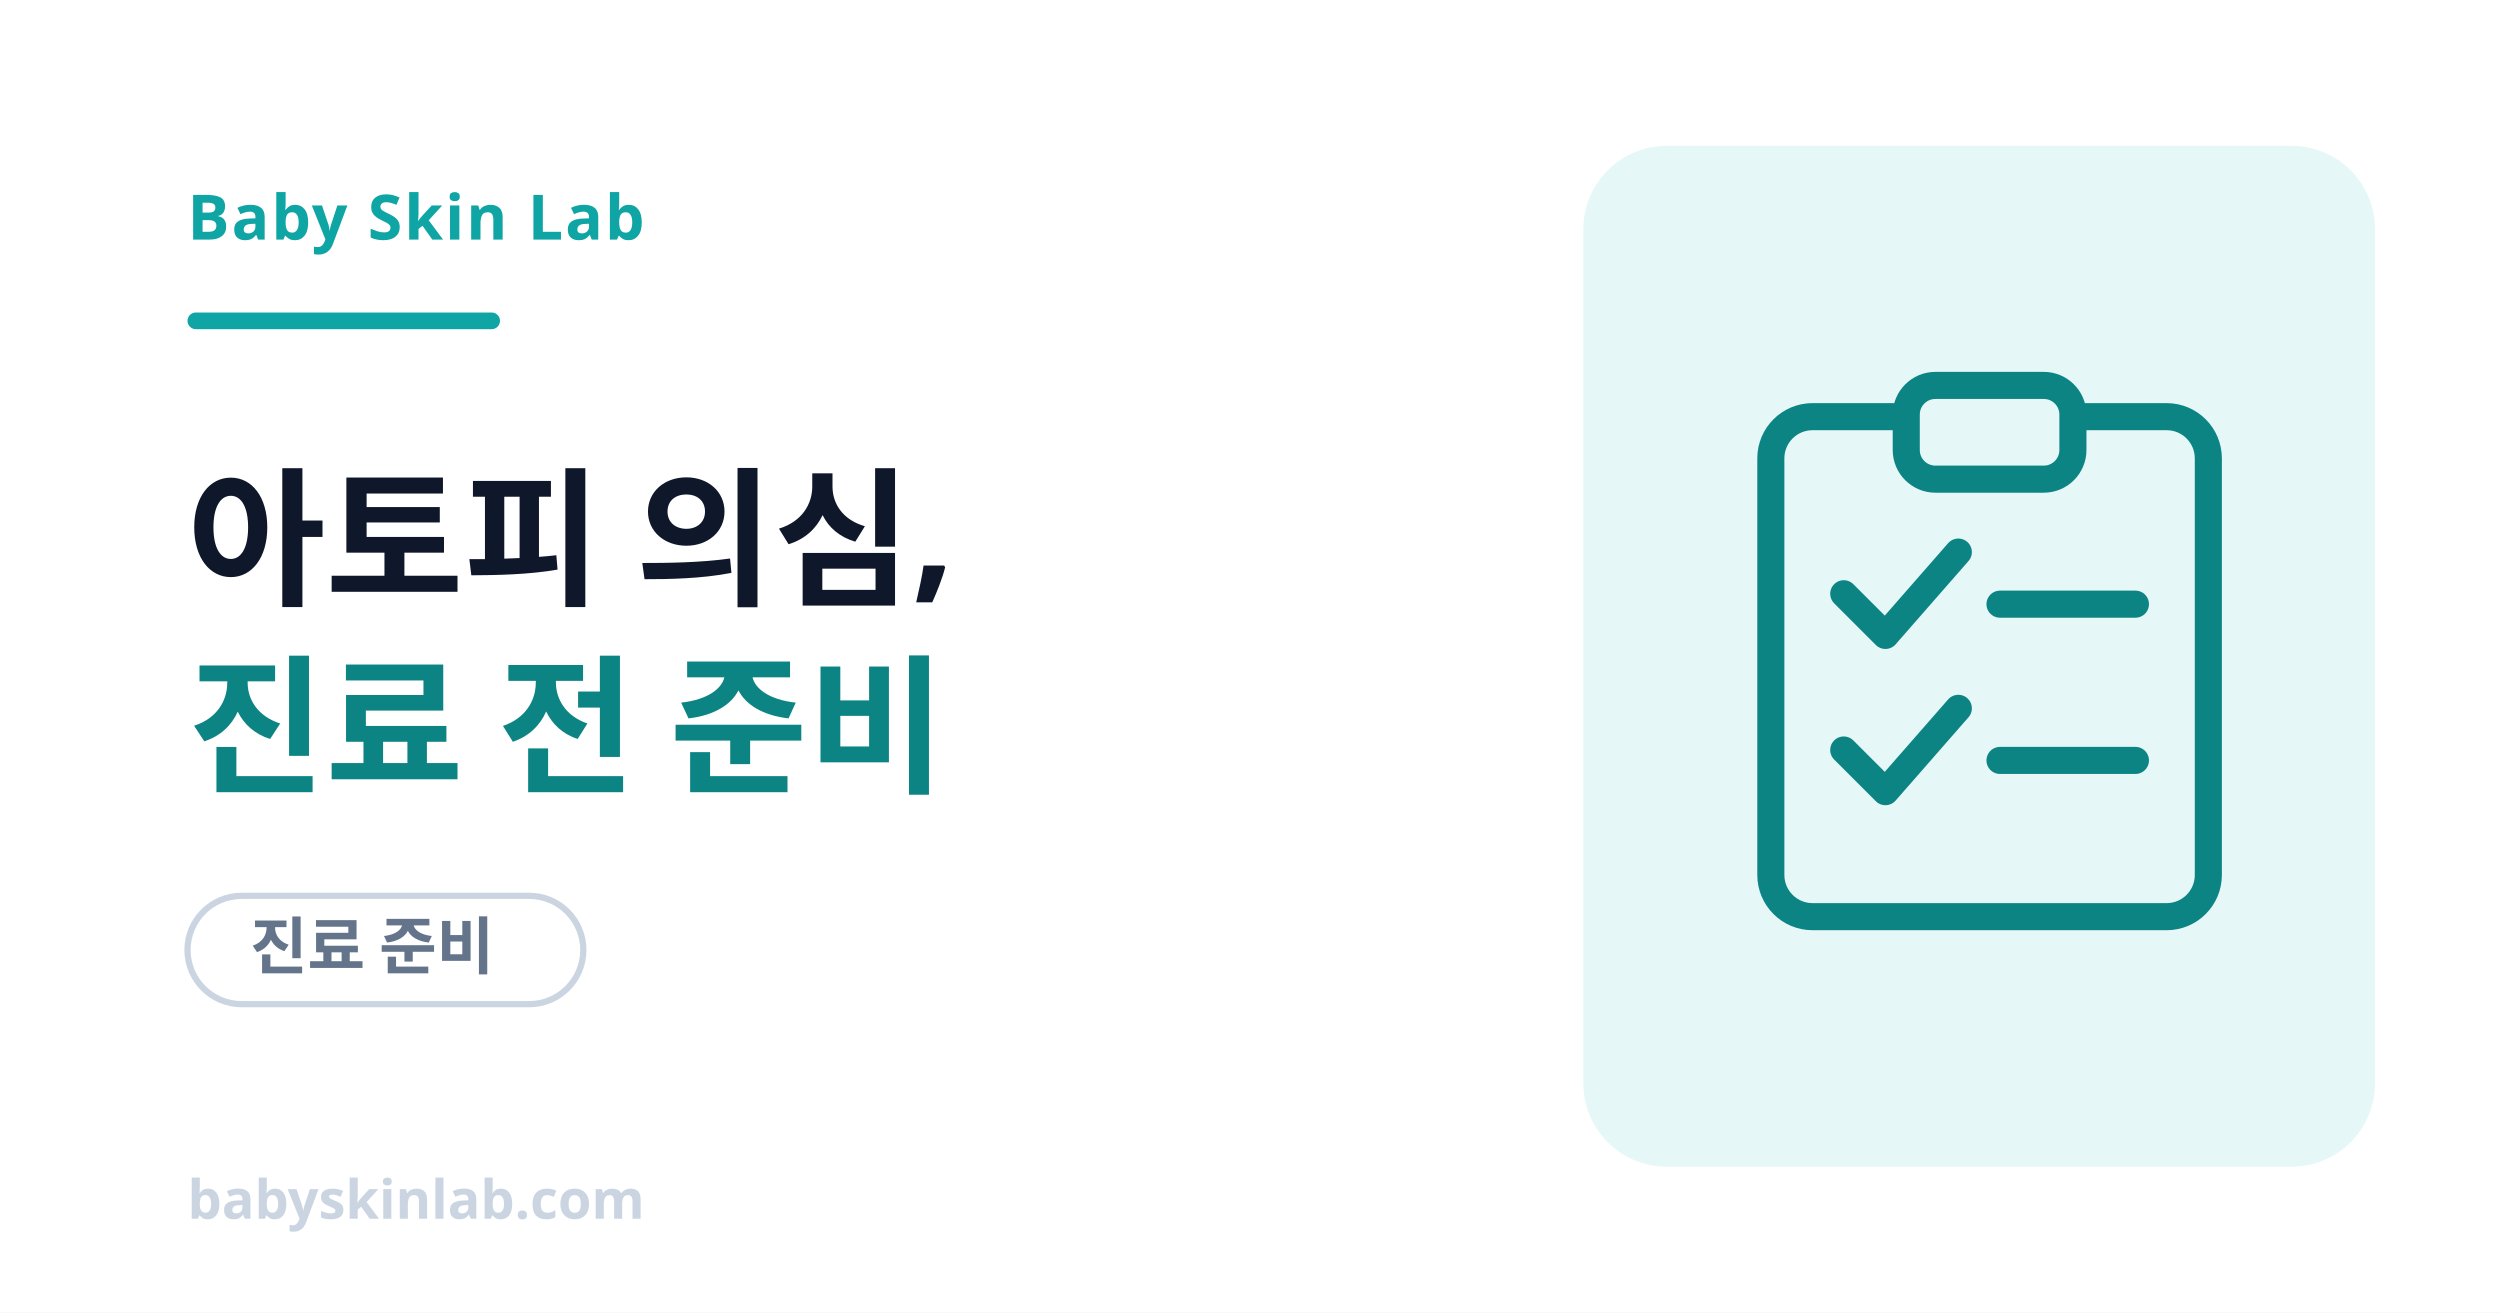
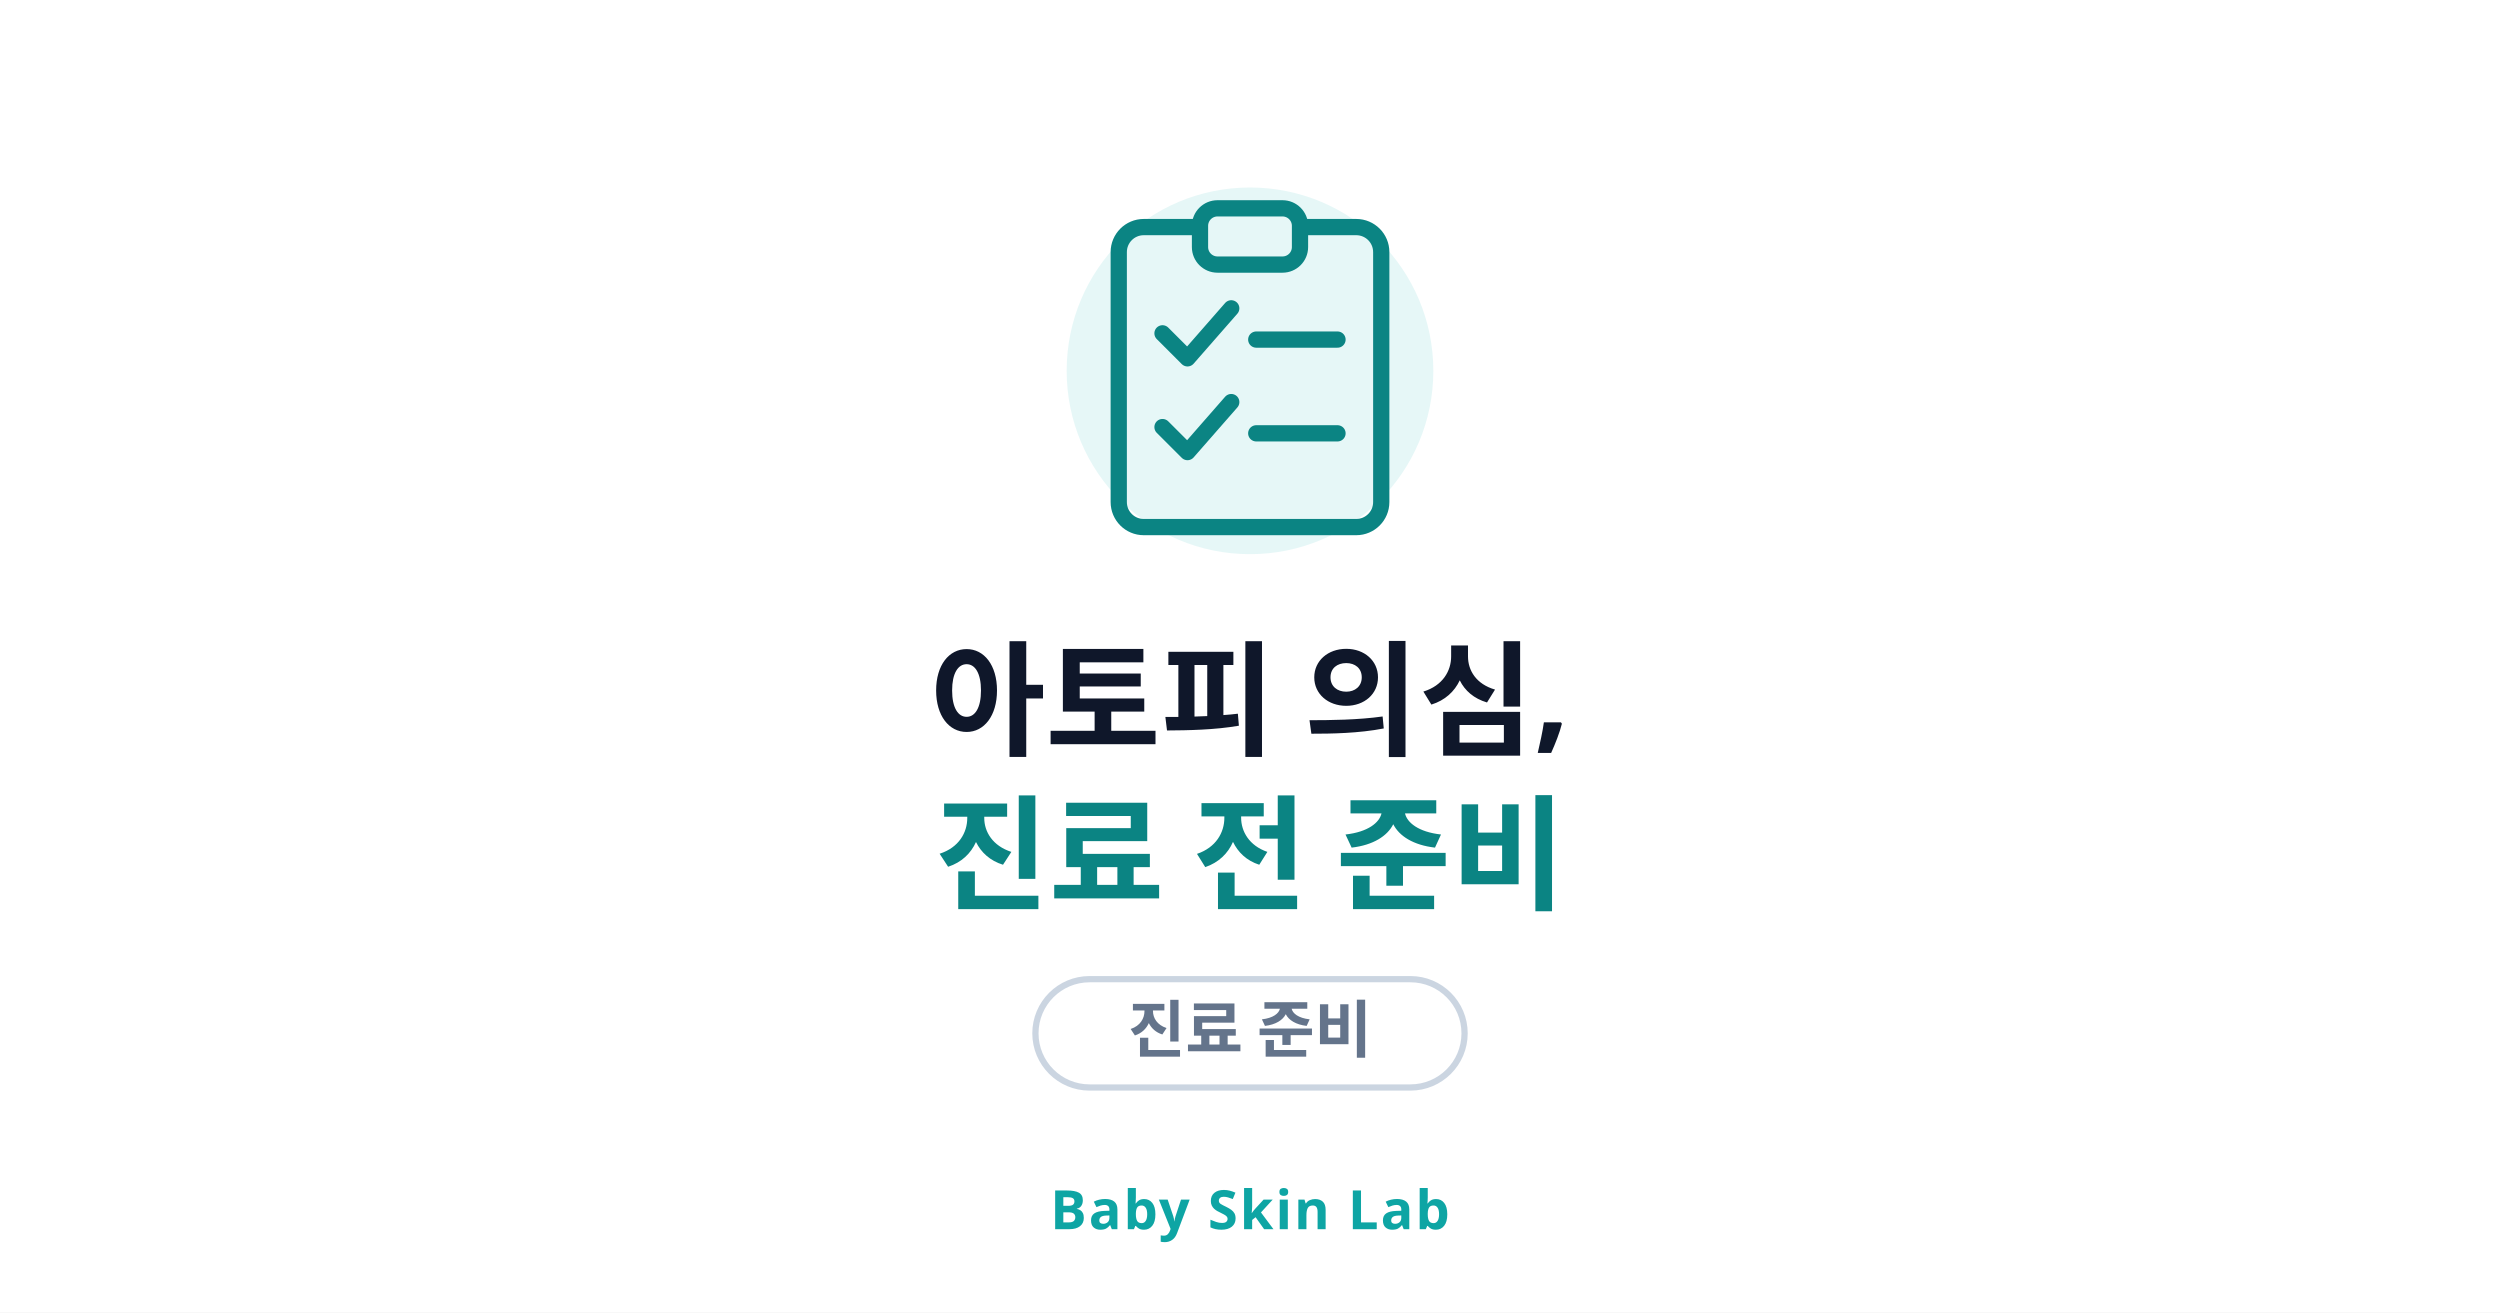
<svg xmlns="http://www.w3.org/2000/svg" viewBox="0 0 1200 630" font-family="Pretendard, sans-serif">
  <rect width="1200" height="630" fill="#ffffff" />
-   <rect x="760" y="70" width="380" height="490" rx="40" fill="#e6f7f7" />
-   <g fill="none" stroke="#0b8483" stroke-width="13" stroke-linecap="round" stroke-linejoin="round">
-     <rect x="850" y="200" width="210" height="240" rx="20" />
-     <rect x="915" y="185" width="80" height="45" rx="14" fill="#e6f7f7" />
-     <path d="M885 285 l20 20 l35 -40" />
-     <line x1="960" y1="290" x2="1025" y2="290" />
-     <path d="M885 360 l20 20 l35 -40" />
-     <line x1="960" y1="365" x2="1025" y2="365" />
+   <circle cx="600" cy="178" r="88" fill="#e6f7f7" />
+   <g transform="translate(600,178) scale(0.6) translate(-955,-315)">
+     <g fill="none" stroke="#0b8483" stroke-width="13" stroke-linecap="round" stroke-linejoin="round">
+       <rect x="850" y="200" width="210" height="240" rx="20" />
+       <rect x="915" y="185" width="80" height="45" rx="14" fill="#e6f7f7" />
+       <path d="M885 285 l20 20 l35 -40" />
+       <line x1="960" y1="290" x2="1025" y2="290" />
+       <path d="M885 360 l20 20 l35 -40" />
+       <line x1="960" y1="365" x2="1025" y2="365" />
+     </g>
  </g>
-   <text x="90" y="115" font-size="30" font-weight="800" fill="#0ea5a4" letter-spacing="1">Baby Skin Lab</text>
-   <rect x="90" y="150" width="150" height="8" rx="4" fill="#0ea5a4" />
-   <text x="90" y="285" font-size="72" font-weight="800" fill="#0f172a">아토피 의심,</text>
-   <text x="90" y="375" font-size="72" font-weight="800" fill="#0f172a">
+   <text x="600" y="358" text-anchor="middle" font-size="60" font-weight="800" fill="#0f172a">아토피 의심,</text>
+   <text x="600" y="432" text-anchor="middle" font-size="60" font-weight="800" fill="#0f172a">
    <tspan fill="#0b8483">진료 전 준비</tspan>
  </text>
-   <rect x="90" y="430" rx="26" ry="26" width="190" height="52" fill="none" stroke="#cbd5e1" stroke-width="3" />
-   <text x="120" y="465" font-size="30" font-weight="700" fill="#64748b">진료 준비</text>
-   <text x="90" y="585" font-size="26" font-weight="600" fill="#cbd5e1">babyskinlab.com</text>
+   <rect x="497" y="470" rx="26" ry="26" width="206" height="52" fill="none" stroke="#cbd5e1" stroke-width="3" />
+   <text x="600" y="505" text-anchor="middle" font-size="30" font-weight="700" fill="#64748b">진료 준비</text>
+   <text x="600" y="590" text-anchor="middle" font-size="26" font-weight="800" fill="#0ea5a4" letter-spacing="1">Baby Skin Lab</text>
</svg>
